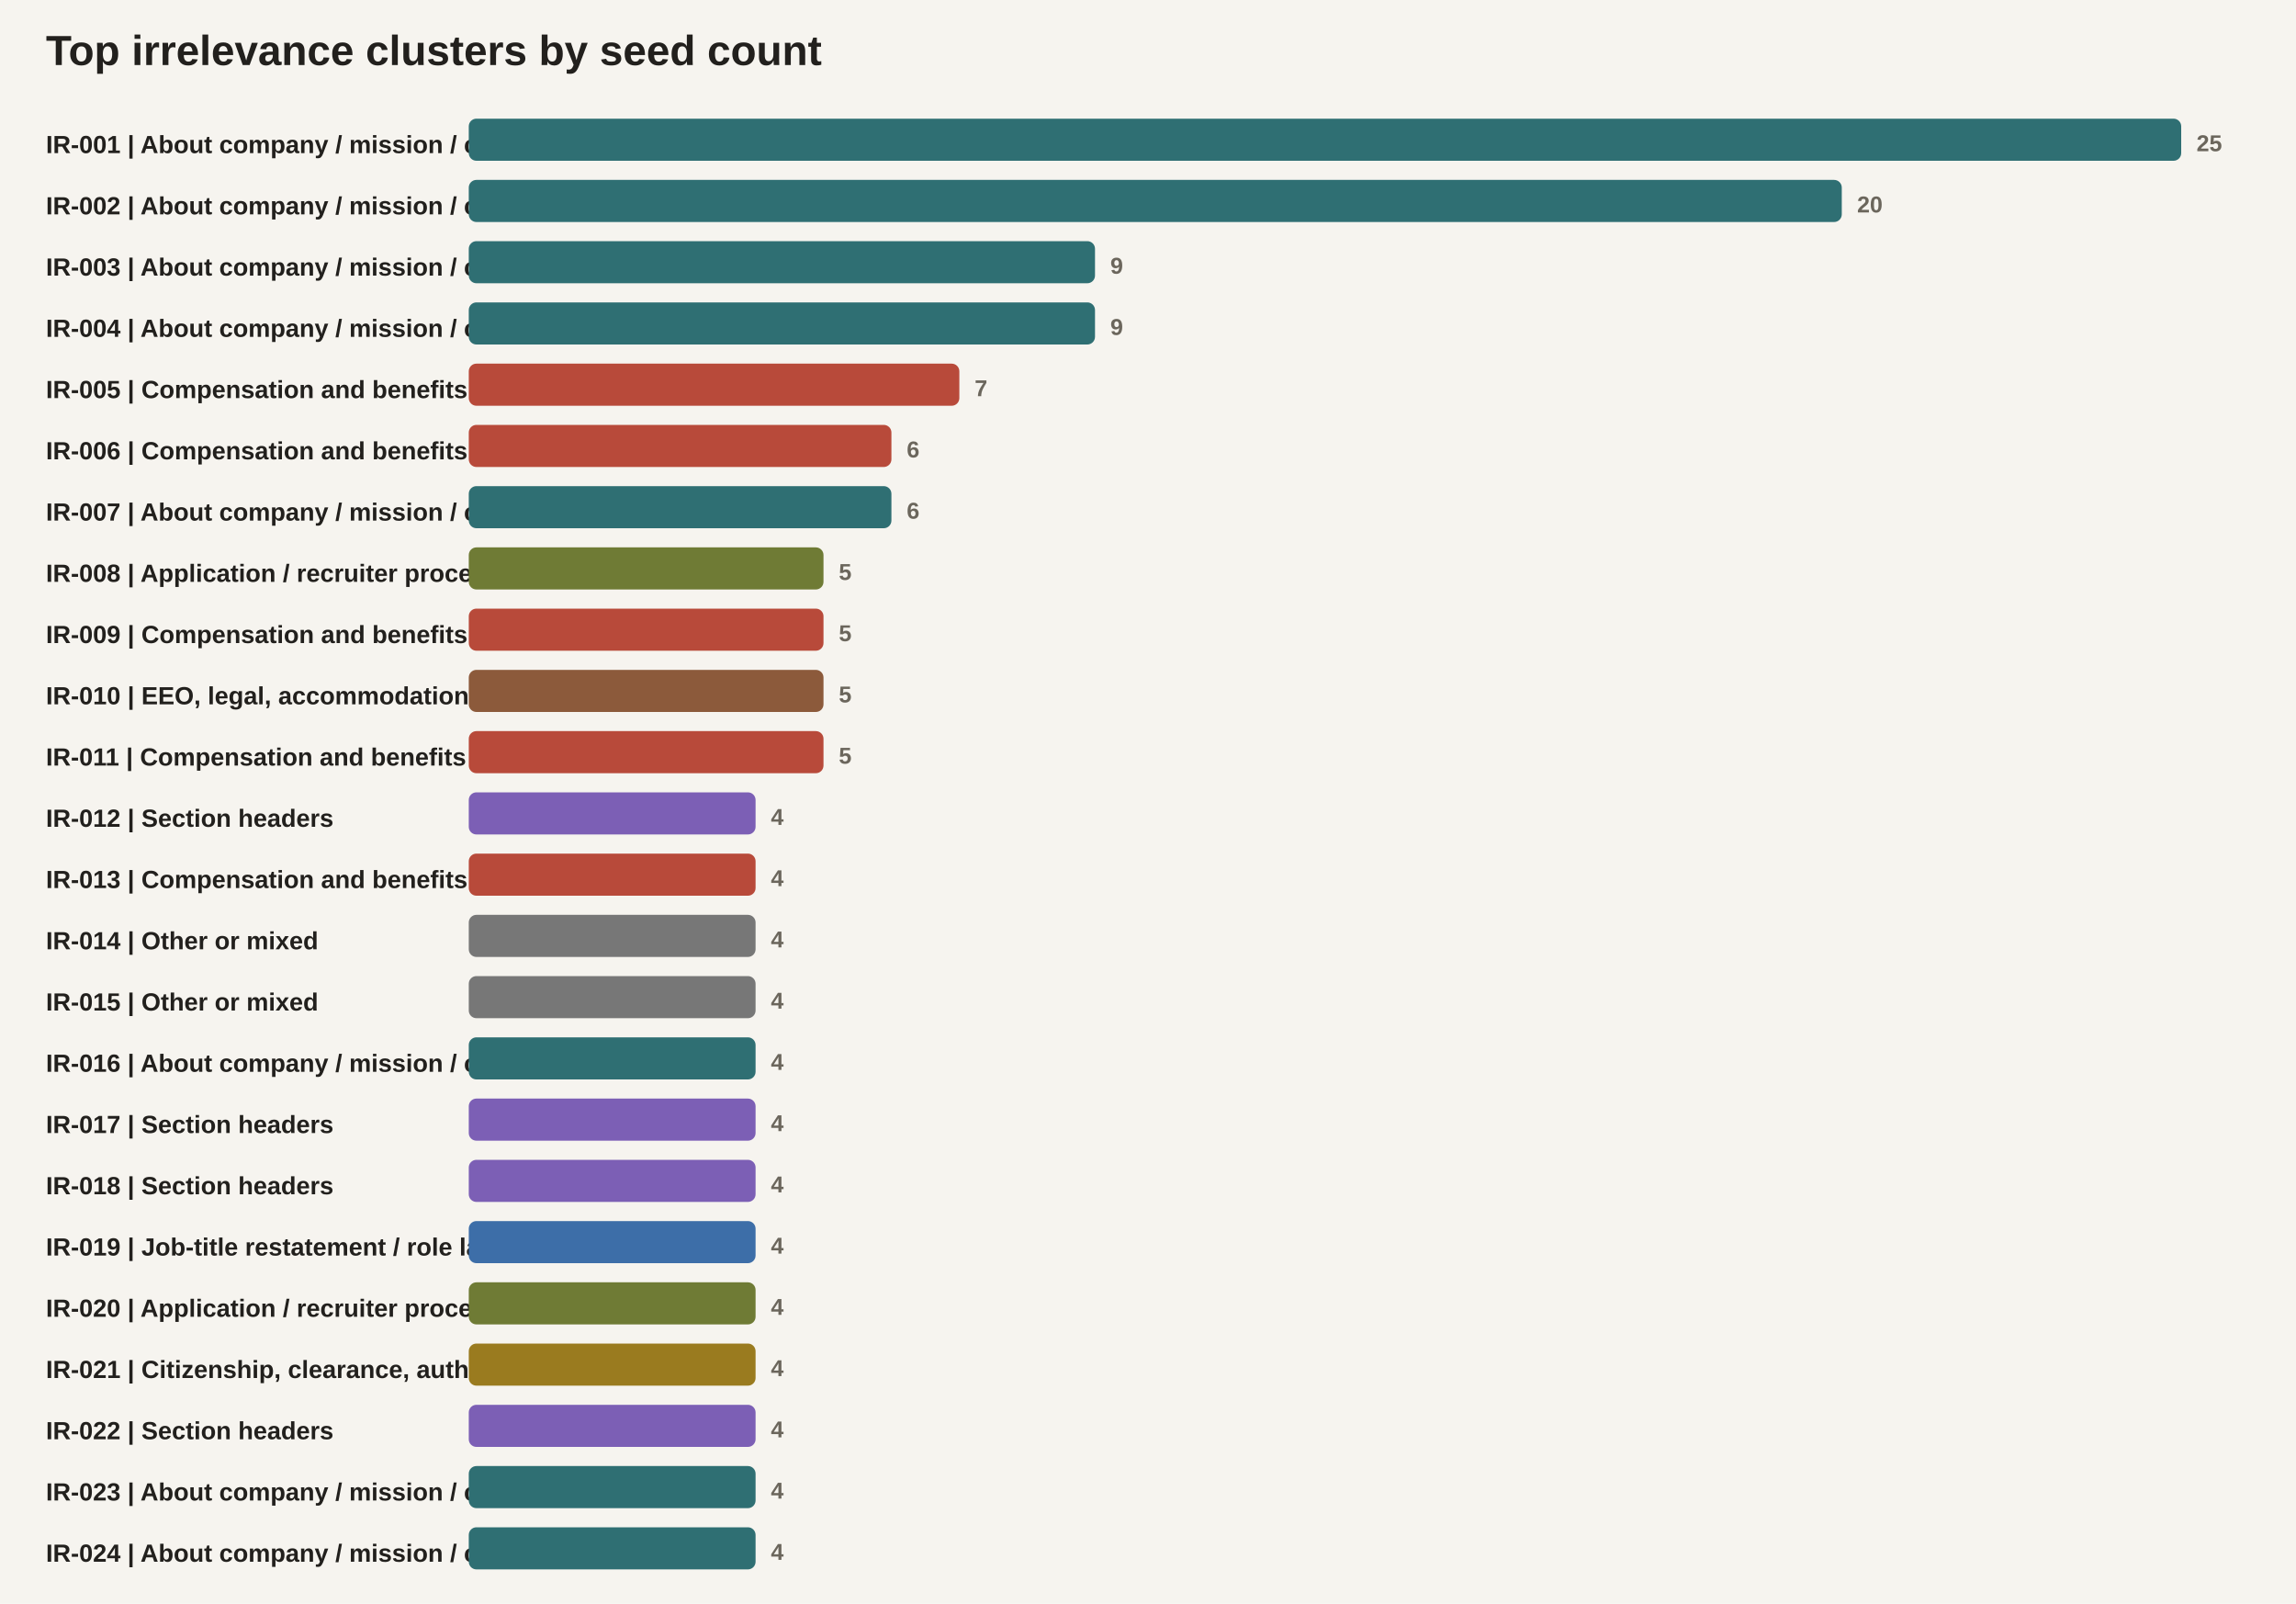
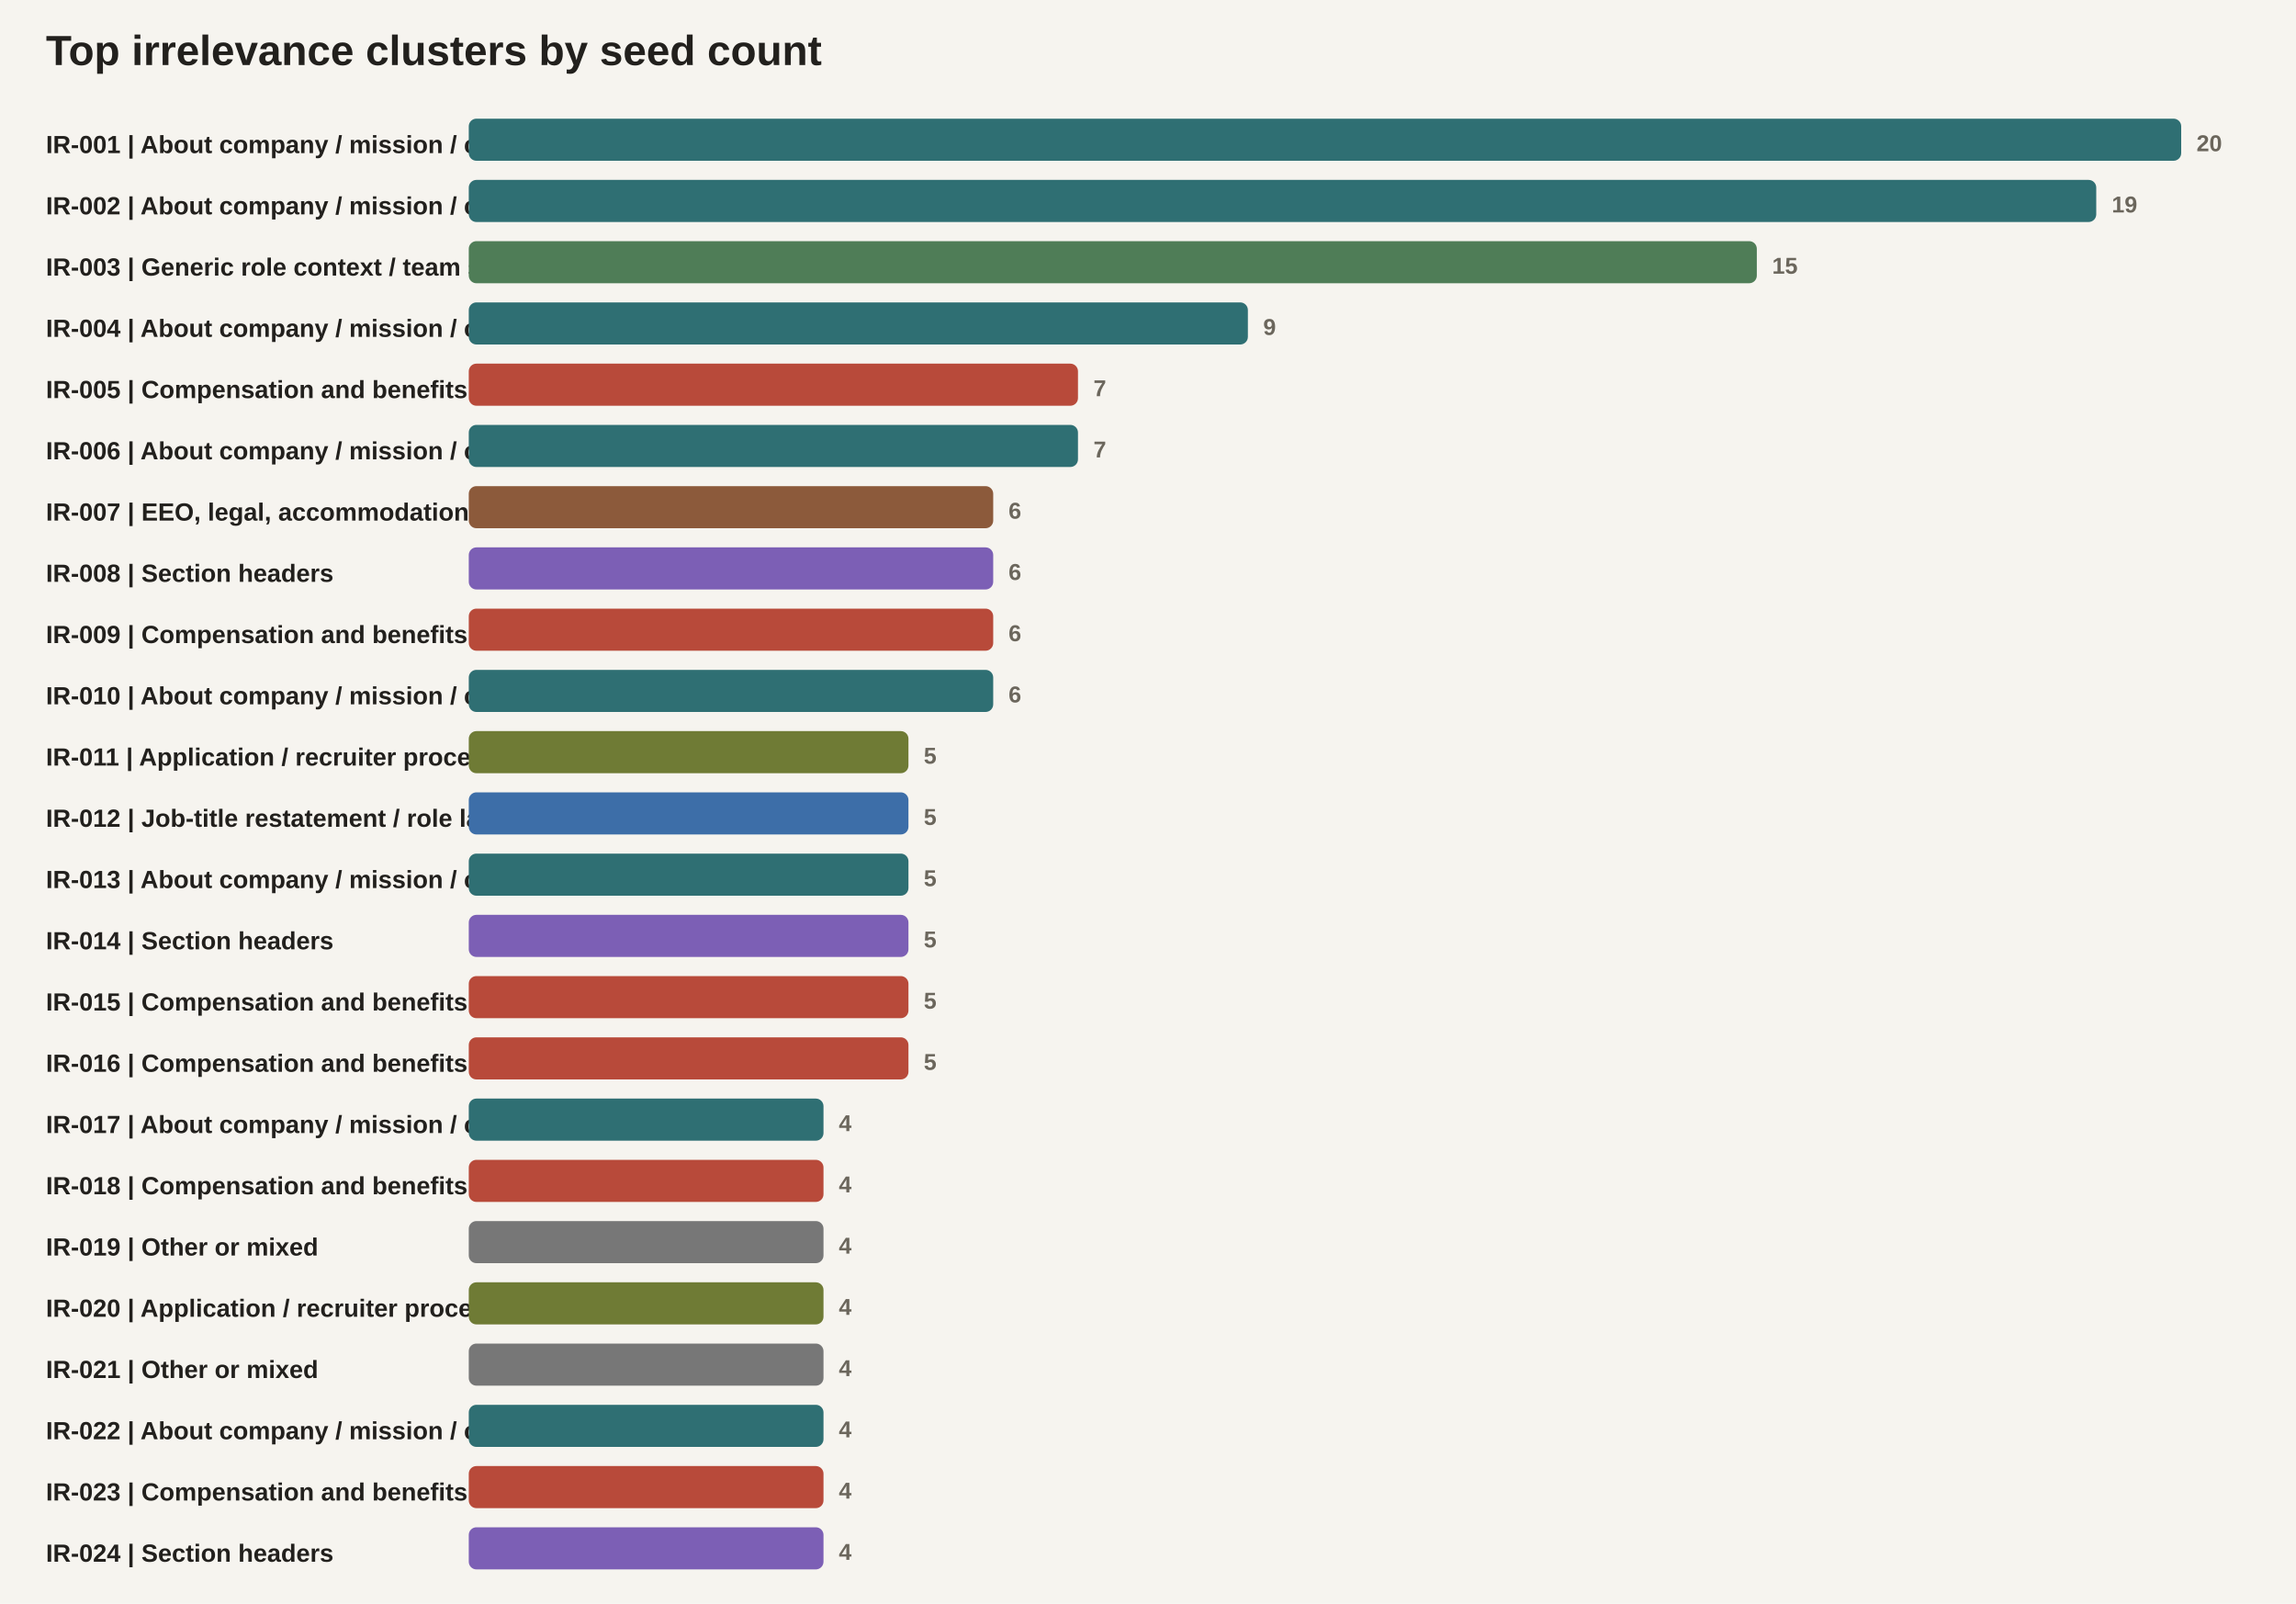
<svg xmlns="http://www.w3.org/2000/svg" width="1200" height="838" viewBox="0 0 1200 838" role="img">
  <rect width="100%" height="100%" fill="#f6f4ef" />
  <text x="24.0" y="34.0" font-family="Arial, Helvetica, sans-serif" font-size="22" font-weight="700" fill="#22201d">Top irrelevance clusters by seed count</text>
  <text x="24.0" y="80.0" font-family="Arial, Helvetica, sans-serif" font-size="13" font-weight="700" fill="#22201d">IR-001 | About company / mission / culture</text>
  <rect x="245" y="62" width="895.0" height="22" rx="4" fill="#2f6f73" />
-   <text x="1148.0" y="79.0" font-family="Arial, Helvetica, sans-serif" font-size="12" font-weight="700" fill="#6b665c">25</text>
+   <text x="1148.0" y="79.0" font-family="Arial, Helvetica, sans-serif" font-size="12" font-weight="700" fill="#6b665c">20</text>
  <text x="24.0" y="112.0" font-family="Arial, Helvetica, sans-serif" font-size="13" font-weight="700" fill="#22201d">IR-002 | About company / mission / culture</text>
-   <rect x="245" y="94" width="717.6" height="22" rx="4" fill="#2f6f73" />
-   <text x="970.6" y="111.0" font-family="Arial, Helvetica, sans-serif" font-size="12" font-weight="700" fill="#6b665c">20</text>
-   <text x="24.0" y="144.0" font-family="Arial, Helvetica, sans-serif" font-size="13" font-weight="700" fill="#22201d">IR-003 | About company / mission / culture</text>
-   <rect x="245" y="126" width="327.3" height="22" rx="4" fill="#2f6f73" />
-   <text x="580.3" y="143.0" font-family="Arial, Helvetica, sans-serif" font-size="12" font-weight="700" fill="#6b665c">9</text>
+   <rect x="245" y="94" width="850.6" height="22" rx="4" fill="#2f6f73" />
+   <text x="1103.7" y="111.0" font-family="Arial, Helvetica, sans-serif" font-size="12" font-weight="700" fill="#6b665c">19</text>
+   <text x="24.0" y="144.0" font-family="Arial, Helvetica, sans-serif" font-size="13" font-weight="700" fill="#22201d">IR-003 | Generic role context / team setup</text>
+   <rect x="245" y="126" width="673.2" height="22" rx="4" fill="#4f7d57" />
+   <text x="926.2" y="143.0" font-family="Arial, Helvetica, sans-serif" font-size="12" font-weight="700" fill="#6b665c">15</text>
  <text x="24.0" y="176.0" font-family="Arial, Helvetica, sans-serif" font-size="13" font-weight="700" fill="#22201d">IR-004 | About company / mission / culture</text>
-   <rect x="245" y="158" width="327.3" height="22" rx="4" fill="#2f6f73" />
-   <text x="580.3" y="175.0" font-family="Arial, Helvetica, sans-serif" font-size="12" font-weight="700" fill="#6b665c">9</text>
+   <rect x="245" y="158" width="407.2" height="22" rx="4" fill="#2f6f73" />
+   <text x="660.2" y="175.0" font-family="Arial, Helvetica, sans-serif" font-size="12" font-weight="700" fill="#6b665c">9</text>
  <text x="24.0" y="208.0" font-family="Arial, Helvetica, sans-serif" font-size="13" font-weight="700" fill="#22201d">IR-005 | Compensation and benefits</text>
-   <rect x="245" y="190" width="256.4" height="22" rx="4" fill="#b84a3a" />
-   <text x="509.4" y="207.0" font-family="Arial, Helvetica, sans-serif" font-size="12" font-weight="700" fill="#6b665c">7</text>
-   <text x="24.0" y="240.0" font-family="Arial, Helvetica, sans-serif" font-size="13" font-weight="700" fill="#22201d">IR-006 | Compensation and benefits</text>
-   <rect x="245" y="222" width="220.9" height="22" rx="4" fill="#b84a3a" />
-   <text x="473.9" y="239.0" font-family="Arial, Helvetica, sans-serif" font-size="12" font-weight="700" fill="#6b665c">6</text>
-   <text x="24.0" y="272.0" font-family="Arial, Helvetica, sans-serif" font-size="13" font-weight="700" fill="#22201d">IR-007 | About company / mission / culture</text>
-   <rect x="245" y="254" width="220.9" height="22" rx="4" fill="#2f6f73" />
-   <text x="473.9" y="271.0" font-family="Arial, Helvetica, sans-serif" font-size="12" font-weight="700" fill="#6b665c">6</text>
-   <text x="24.0" y="304.0" font-family="Arial, Helvetica, sans-serif" font-size="13" font-weight="700" fill="#22201d">IR-008 | Application / recruiter process</text>
-   <rect x="245" y="286" width="185.4" height="22" rx="4" fill="#6f7b35" />
-   <text x="438.4" y="303.0" font-family="Arial, Helvetica, sans-serif" font-size="12" font-weight="700" fill="#6b665c">5</text>
+   <rect x="245" y="190" width="318.4" height="22" rx="4" fill="#b84a3a" />
+   <text x="571.5" y="207.0" font-family="Arial, Helvetica, sans-serif" font-size="12" font-weight="700" fill="#6b665c">7</text>
+   <text x="24.0" y="240.0" font-family="Arial, Helvetica, sans-serif" font-size="13" font-weight="700" fill="#22201d">IR-006 | About company / mission / culture</text>
+   <rect x="245" y="222" width="318.4" height="22" rx="4" fill="#2f6f73" />
+   <text x="571.5" y="239.0" font-family="Arial, Helvetica, sans-serif" font-size="12" font-weight="700" fill="#6b665c">7</text>
+   <text x="24.0" y="272.0" font-family="Arial, Helvetica, sans-serif" font-size="13" font-weight="700" fill="#22201d">IR-007 | EEO, legal, accommodation boilerplate</text>
+   <rect x="245" y="254" width="274.1" height="22" rx="4" fill="#8c5a3b" />
+   <text x="527.1" y="271.0" font-family="Arial, Helvetica, sans-serif" font-size="12" font-weight="700" fill="#6b665c">6</text>
+   <text x="24.0" y="304.0" font-family="Arial, Helvetica, sans-serif" font-size="13" font-weight="700" fill="#22201d">IR-008 | Section headers</text>
+   <rect x="245" y="286" width="274.1" height="22" rx="4" fill="#7c5fb5" />
+   <text x="527.1" y="303.0" font-family="Arial, Helvetica, sans-serif" font-size="12" font-weight="700" fill="#6b665c">6</text>
  <text x="24.0" y="336.0" font-family="Arial, Helvetica, sans-serif" font-size="13" font-weight="700" fill="#22201d">IR-009 | Compensation and benefits</text>
-   <rect x="245" y="318" width="185.4" height="22" rx="4" fill="#b84a3a" />
-   <text x="438.4" y="335.0" font-family="Arial, Helvetica, sans-serif" font-size="12" font-weight="700" fill="#6b665c">5</text>
-   <text x="24.0" y="368.0" font-family="Arial, Helvetica, sans-serif" font-size="13" font-weight="700" fill="#22201d">IR-010 | EEO, legal, accommodation boilerplate</text>
-   <rect x="245" y="350" width="185.4" height="22" rx="4" fill="#8c5a3b" />
-   <text x="438.4" y="367.0" font-family="Arial, Helvetica, sans-serif" font-size="12" font-weight="700" fill="#6b665c">5</text>
-   <text x="24.0" y="400.0" font-family="Arial, Helvetica, sans-serif" font-size="13" font-weight="700" fill="#22201d">IR-011 | Compensation and benefits</text>
-   <rect x="245" y="382" width="185.4" height="22" rx="4" fill="#b84a3a" />
-   <text x="438.4" y="399.0" font-family="Arial, Helvetica, sans-serif" font-size="12" font-weight="700" fill="#6b665c">5</text>
-   <text x="24.0" y="432.0" font-family="Arial, Helvetica, sans-serif" font-size="13" font-weight="700" fill="#22201d">IR-012 | Section headers</text>
-   <rect x="245" y="414" width="149.9" height="22" rx="4" fill="#7c5fb5" />
-   <text x="402.9" y="431.0" font-family="Arial, Helvetica, sans-serif" font-size="12" font-weight="700" fill="#6b665c">4</text>
-   <text x="24.0" y="464.0" font-family="Arial, Helvetica, sans-serif" font-size="13" font-weight="700" fill="#22201d">IR-013 | Compensation and benefits</text>
-   <rect x="245" y="446" width="149.9" height="22" rx="4" fill="#b84a3a" />
-   <text x="402.9" y="463.0" font-family="Arial, Helvetica, sans-serif" font-size="12" font-weight="700" fill="#6b665c">4</text>
-   <text x="24.0" y="496.0" font-family="Arial, Helvetica, sans-serif" font-size="13" font-weight="700" fill="#22201d">IR-014 | Other or mixed</text>
-   <rect x="245" y="478" width="149.9" height="22" rx="4" fill="#777777" />
-   <text x="402.9" y="495.0" font-family="Arial, Helvetica, sans-serif" font-size="12" font-weight="700" fill="#6b665c">4</text>
-   <text x="24.0" y="528.0" font-family="Arial, Helvetica, sans-serif" font-size="13" font-weight="700" fill="#22201d">IR-015 | Other or mixed</text>
-   <rect x="245" y="510" width="149.9" height="22" rx="4" fill="#777777" />
-   <text x="402.9" y="527.0" font-family="Arial, Helvetica, sans-serif" font-size="12" font-weight="700" fill="#6b665c">4</text>
-   <text x="24.0" y="560.0" font-family="Arial, Helvetica, sans-serif" font-size="13" font-weight="700" fill="#22201d">IR-016 | About company / mission / culture</text>
-   <rect x="245" y="542" width="149.9" height="22" rx="4" fill="#2f6f73" />
-   <text x="402.9" y="559.0" font-family="Arial, Helvetica, sans-serif" font-size="12" font-weight="700" fill="#6b665c">4</text>
-   <text x="24.0" y="592.0" font-family="Arial, Helvetica, sans-serif" font-size="13" font-weight="700" fill="#22201d">IR-017 | Section headers</text>
-   <rect x="245" y="574" width="149.9" height="22" rx="4" fill="#7c5fb5" />
-   <text x="402.9" y="591.0" font-family="Arial, Helvetica, sans-serif" font-size="12" font-weight="700" fill="#6b665c">4</text>
-   <text x="24.0" y="624.0" font-family="Arial, Helvetica, sans-serif" font-size="13" font-weight="700" fill="#22201d">IR-018 | Section headers</text>
-   <rect x="245" y="606" width="149.9" height="22" rx="4" fill="#7c5fb5" />
-   <text x="402.9" y="623.0" font-family="Arial, Helvetica, sans-serif" font-size="12" font-weight="700" fill="#6b665c">4</text>
-   <text x="24.0" y="656.0" font-family="Arial, Helvetica, sans-serif" font-size="13" font-weight="700" fill="#22201d">IR-019 | Job-title restatement / role label</text>
-   <rect x="245" y="638" width="149.9" height="22" rx="4" fill="#3d6ea8" />
-   <text x="402.9" y="655.0" font-family="Arial, Helvetica, sans-serif" font-size="12" font-weight="700" fill="#6b665c">4</text>
+   <rect x="245" y="318" width="274.1" height="22" rx="4" fill="#b84a3a" />
+   <text x="527.1" y="335.0" font-family="Arial, Helvetica, sans-serif" font-size="12" font-weight="700" fill="#6b665c">6</text>
+   <text x="24.0" y="368.0" font-family="Arial, Helvetica, sans-serif" font-size="13" font-weight="700" fill="#22201d">IR-010 | About company / mission / culture</text>
+   <rect x="245" y="350" width="274.1" height="22" rx="4" fill="#2f6f73" />
+   <text x="527.1" y="367.0" font-family="Arial, Helvetica, sans-serif" font-size="12" font-weight="700" fill="#6b665c">6</text>
+   <text x="24.0" y="400.0" font-family="Arial, Helvetica, sans-serif" font-size="13" font-weight="700" fill="#22201d">IR-011 | Application / recruiter process</text>
+   <rect x="245" y="382" width="229.8" height="22" rx="4" fill="#6f7b35" />
+   <text x="482.8" y="399.0" font-family="Arial, Helvetica, sans-serif" font-size="12" font-weight="700" fill="#6b665c">5</text>
+   <text x="24.0" y="432.0" font-family="Arial, Helvetica, sans-serif" font-size="13" font-weight="700" fill="#22201d">IR-012 | Job-title restatement / role label</text>
+   <rect x="245" y="414" width="229.8" height="22" rx="4" fill="#3d6ea8" />
+   <text x="482.8" y="431.0" font-family="Arial, Helvetica, sans-serif" font-size="12" font-weight="700" fill="#6b665c">5</text>
+   <text x="24.0" y="464.0" font-family="Arial, Helvetica, sans-serif" font-size="13" font-weight="700" fill="#22201d">IR-013 | About company / mission / culture</text>
+   <rect x="245" y="446" width="229.8" height="22" rx="4" fill="#2f6f73" />
+   <text x="482.8" y="463.0" font-family="Arial, Helvetica, sans-serif" font-size="12" font-weight="700" fill="#6b665c">5</text>
+   <text x="24.0" y="496.0" font-family="Arial, Helvetica, sans-serif" font-size="13" font-weight="700" fill="#22201d">IR-014 | Section headers</text>
+   <rect x="245" y="478" width="229.8" height="22" rx="4" fill="#7c5fb5" />
+   <text x="482.8" y="495.0" font-family="Arial, Helvetica, sans-serif" font-size="12" font-weight="700" fill="#6b665c">5</text>
+   <text x="24.0" y="528.0" font-family="Arial, Helvetica, sans-serif" font-size="13" font-weight="700" fill="#22201d">IR-015 | Compensation and benefits</text>
+   <rect x="245" y="510" width="229.8" height="22" rx="4" fill="#b84a3a" />
+   <text x="482.8" y="527.0" font-family="Arial, Helvetica, sans-serif" font-size="12" font-weight="700" fill="#6b665c">5</text>
+   <text x="24.0" y="560.0" font-family="Arial, Helvetica, sans-serif" font-size="13" font-weight="700" fill="#22201d">IR-016 | Compensation and benefits</text>
+   <rect x="245" y="542" width="229.8" height="22" rx="4" fill="#b84a3a" />
+   <text x="482.8" y="559.0" font-family="Arial, Helvetica, sans-serif" font-size="12" font-weight="700" fill="#6b665c">5</text>
+   <text x="24.0" y="592.0" font-family="Arial, Helvetica, sans-serif" font-size="13" font-weight="700" fill="#22201d">IR-017 | About company / mission / culture</text>
+   <rect x="245" y="574" width="185.4" height="22" rx="4" fill="#2f6f73" />
+   <text x="438.4" y="591.0" font-family="Arial, Helvetica, sans-serif" font-size="12" font-weight="700" fill="#6b665c">4</text>
+   <text x="24.0" y="624.0" font-family="Arial, Helvetica, sans-serif" font-size="13" font-weight="700" fill="#22201d">IR-018 | Compensation and benefits</text>
+   <rect x="245" y="606" width="185.4" height="22" rx="4" fill="#b84a3a" />
+   <text x="438.4" y="623.0" font-family="Arial, Helvetica, sans-serif" font-size="12" font-weight="700" fill="#6b665c">4</text>
+   <text x="24.0" y="656.0" font-family="Arial, Helvetica, sans-serif" font-size="13" font-weight="700" fill="#22201d">IR-019 | Other or mixed</text>
+   <rect x="245" y="638" width="185.4" height="22" rx="4" fill="#777777" />
+   <text x="438.4" y="655.0" font-family="Arial, Helvetica, sans-serif" font-size="12" font-weight="700" fill="#6b665c">4</text>
  <text x="24.0" y="688.0" font-family="Arial, Helvetica, sans-serif" font-size="13" font-weight="700" fill="#22201d">IR-020 | Application / recruiter process</text>
-   <rect x="245" y="670" width="149.9" height="22" rx="4" fill="#6f7b35" />
-   <text x="402.9" y="687.0" font-family="Arial, Helvetica, sans-serif" font-size="12" font-weight="700" fill="#6b665c">4</text>
-   <text x="24.0" y="720.0" font-family="Arial, Helvetica, sans-serif" font-size="13" font-weight="700" fill="#22201d">IR-021 | Citizenship, clearance, authorization</text>
-   <rect x="245" y="702" width="149.9" height="22" rx="4" fill="#9a7b1f" />
-   <text x="402.9" y="719.0" font-family="Arial, Helvetica, sans-serif" font-size="12" font-weight="700" fill="#6b665c">4</text>
-   <text x="24.0" y="752.0" font-family="Arial, Helvetica, sans-serif" font-size="13" font-weight="700" fill="#22201d">IR-022 | Section headers</text>
-   <rect x="245" y="734" width="149.9" height="22" rx="4" fill="#7c5fb5" />
-   <text x="402.9" y="751.0" font-family="Arial, Helvetica, sans-serif" font-size="12" font-weight="700" fill="#6b665c">4</text>
-   <text x="24.0" y="784.0" font-family="Arial, Helvetica, sans-serif" font-size="13" font-weight="700" fill="#22201d">IR-023 | About company / mission / culture</text>
-   <rect x="245" y="766" width="149.9" height="22" rx="4" fill="#2f6f73" />
-   <text x="402.9" y="783.0" font-family="Arial, Helvetica, sans-serif" font-size="12" font-weight="700" fill="#6b665c">4</text>
-   <text x="24.0" y="816.0" font-family="Arial, Helvetica, sans-serif" font-size="13" font-weight="700" fill="#22201d">IR-024 | About company / mission / culture</text>
-   <rect x="245" y="798" width="149.9" height="22" rx="4" fill="#2f6f73" />
-   <text x="402.9" y="815.0" font-family="Arial, Helvetica, sans-serif" font-size="12" font-weight="700" fill="#6b665c">4</text>
+   <rect x="245" y="670" width="185.4" height="22" rx="4" fill="#6f7b35" />
+   <text x="438.4" y="687.0" font-family="Arial, Helvetica, sans-serif" font-size="12" font-weight="700" fill="#6b665c">4</text>
+   <text x="24.0" y="720.0" font-family="Arial, Helvetica, sans-serif" font-size="13" font-weight="700" fill="#22201d">IR-021 | Other or mixed</text>
+   <rect x="245" y="702" width="185.4" height="22" rx="4" fill="#777777" />
+   <text x="438.4" y="719.0" font-family="Arial, Helvetica, sans-serif" font-size="12" font-weight="700" fill="#6b665c">4</text>
+   <text x="24.0" y="752.0" font-family="Arial, Helvetica, sans-serif" font-size="13" font-weight="700" fill="#22201d">IR-022 | About company / mission / culture</text>
+   <rect x="245" y="734" width="185.4" height="22" rx="4" fill="#2f6f73" />
+   <text x="438.4" y="751.0" font-family="Arial, Helvetica, sans-serif" font-size="12" font-weight="700" fill="#6b665c">4</text>
+   <text x="24.0" y="784.0" font-family="Arial, Helvetica, sans-serif" font-size="13" font-weight="700" fill="#22201d">IR-023 | Compensation and benefits</text>
+   <rect x="245" y="766" width="185.4" height="22" rx="4" fill="#b84a3a" />
+   <text x="438.4" y="783.0" font-family="Arial, Helvetica, sans-serif" font-size="12" font-weight="700" fill="#6b665c">4</text>
+   <text x="24.0" y="816.0" font-family="Arial, Helvetica, sans-serif" font-size="13" font-weight="700" fill="#22201d">IR-024 | Section headers</text>
+   <rect x="245" y="798" width="185.4" height="22" rx="4" fill="#7c5fb5" />
+   <text x="438.4" y="815.0" font-family="Arial, Helvetica, sans-serif" font-size="12" font-weight="700" fill="#6b665c">4</text>
</svg>
